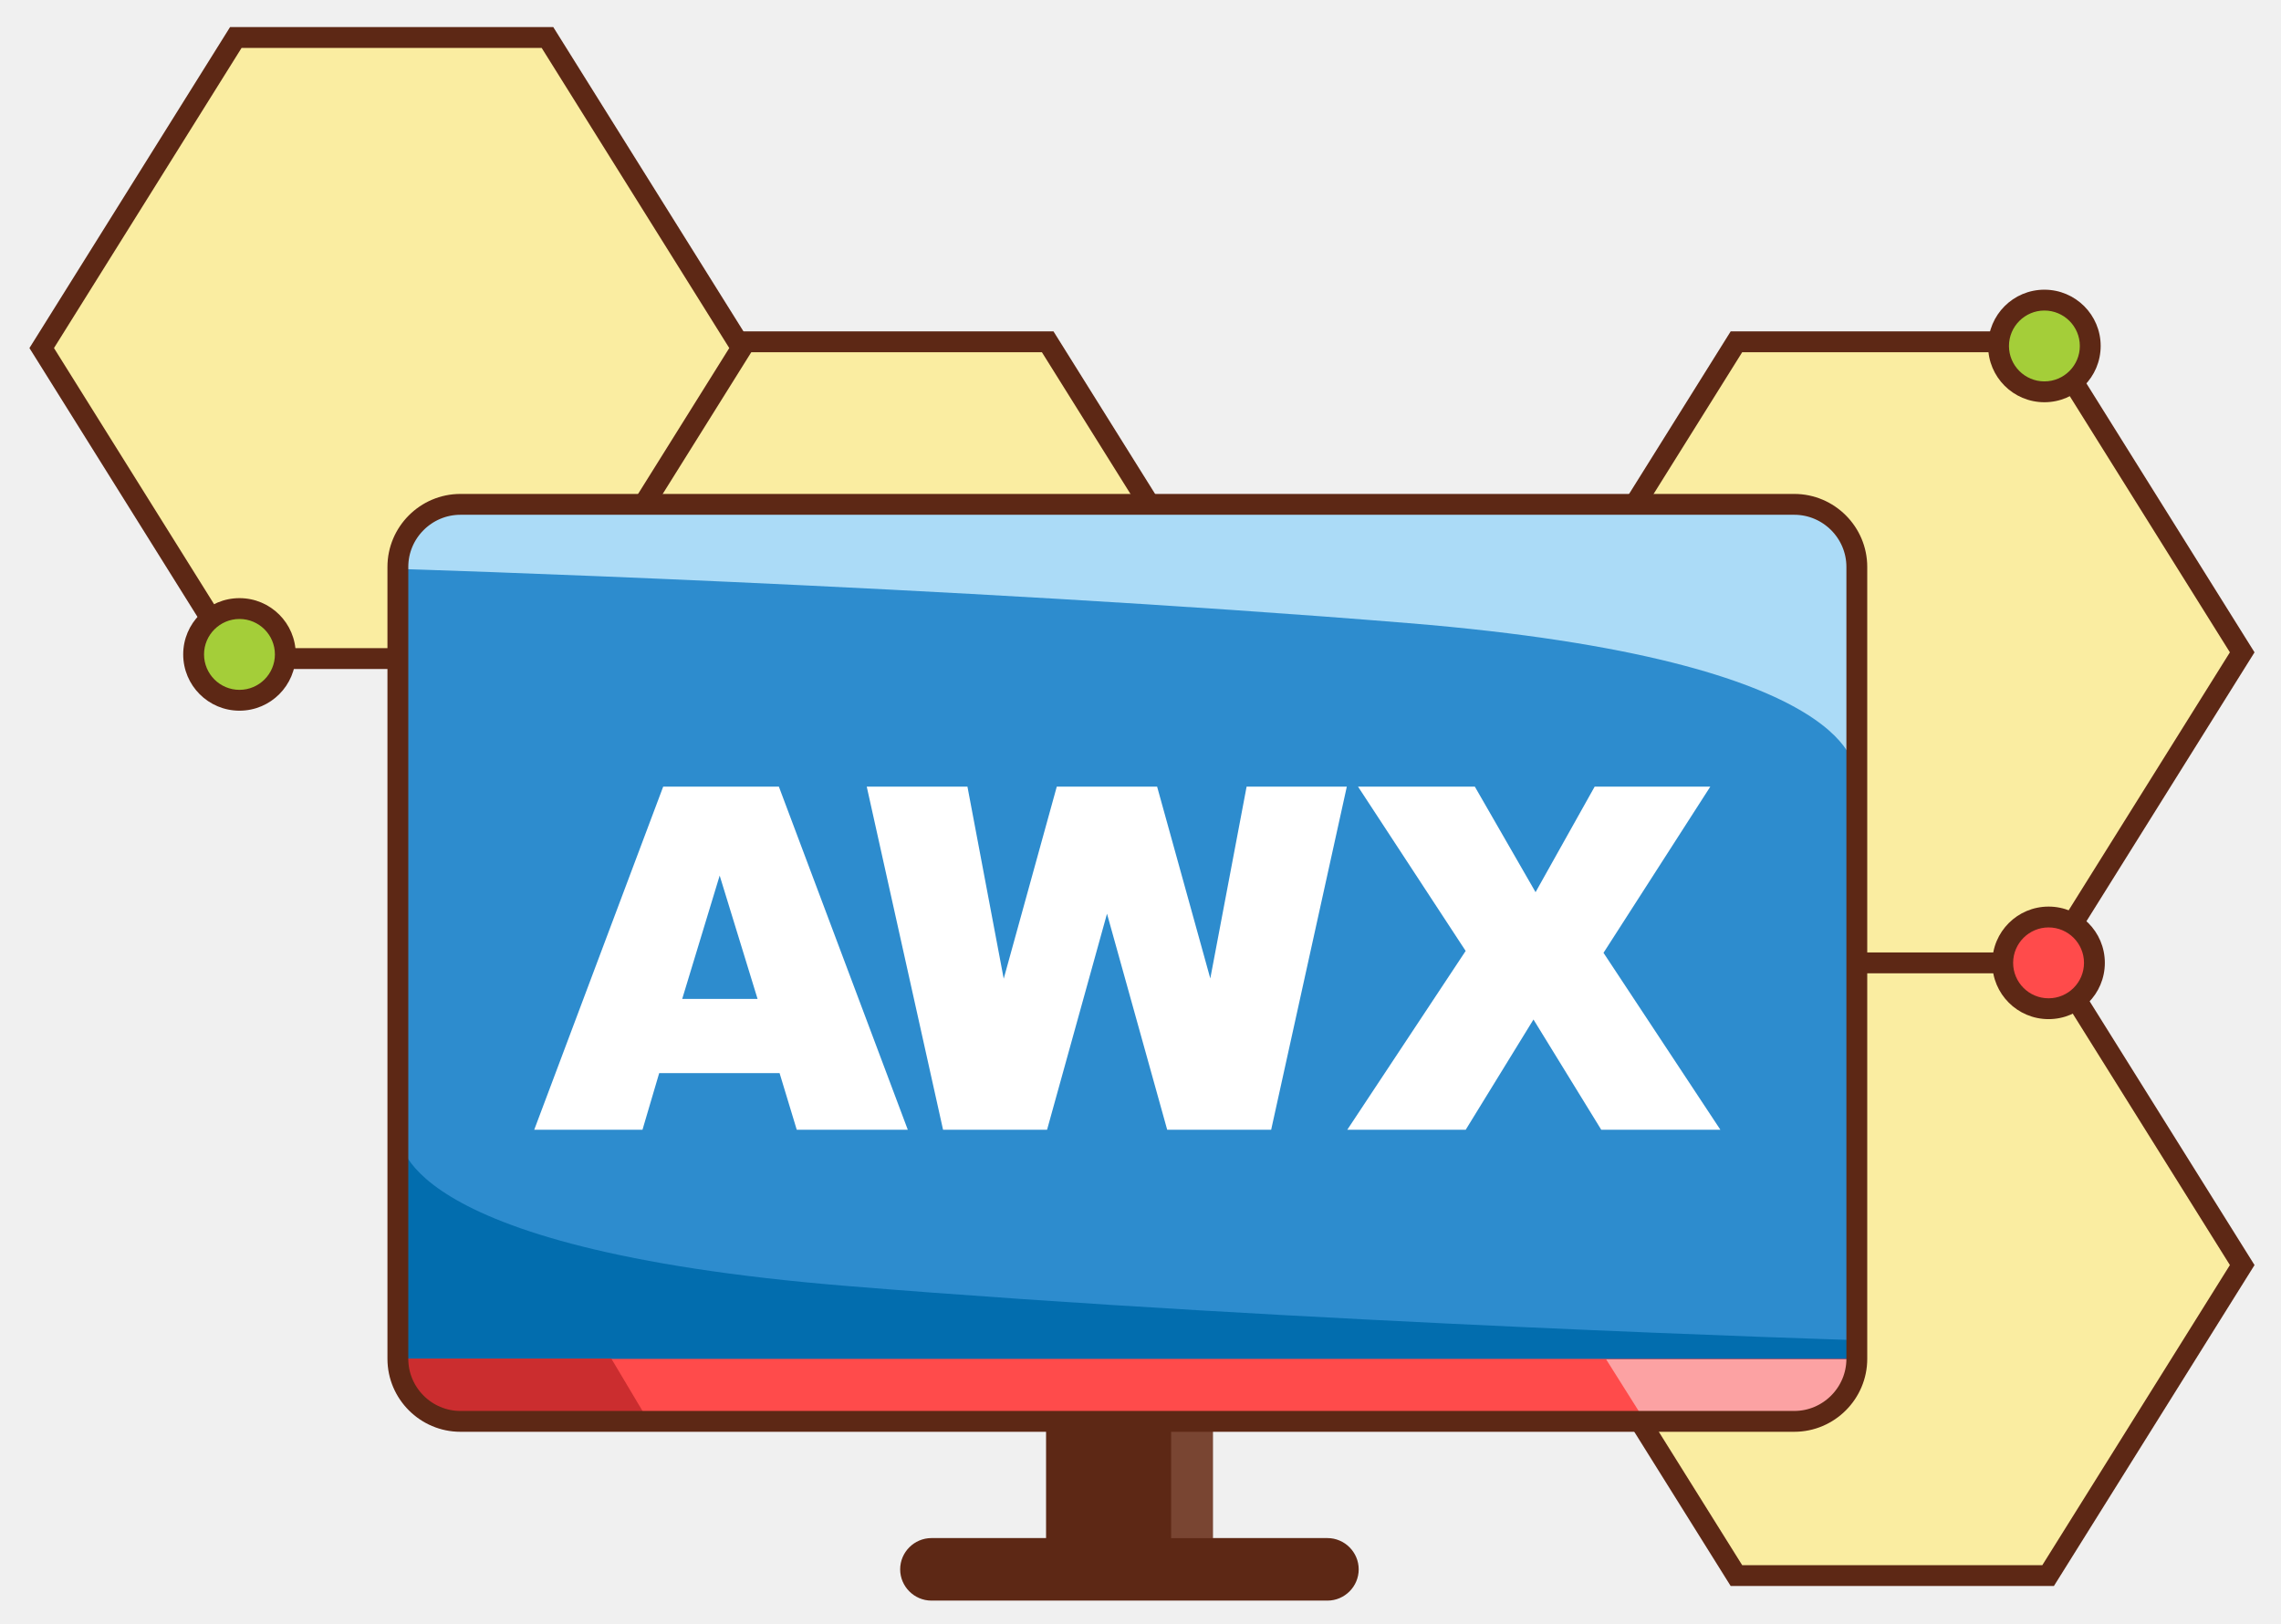
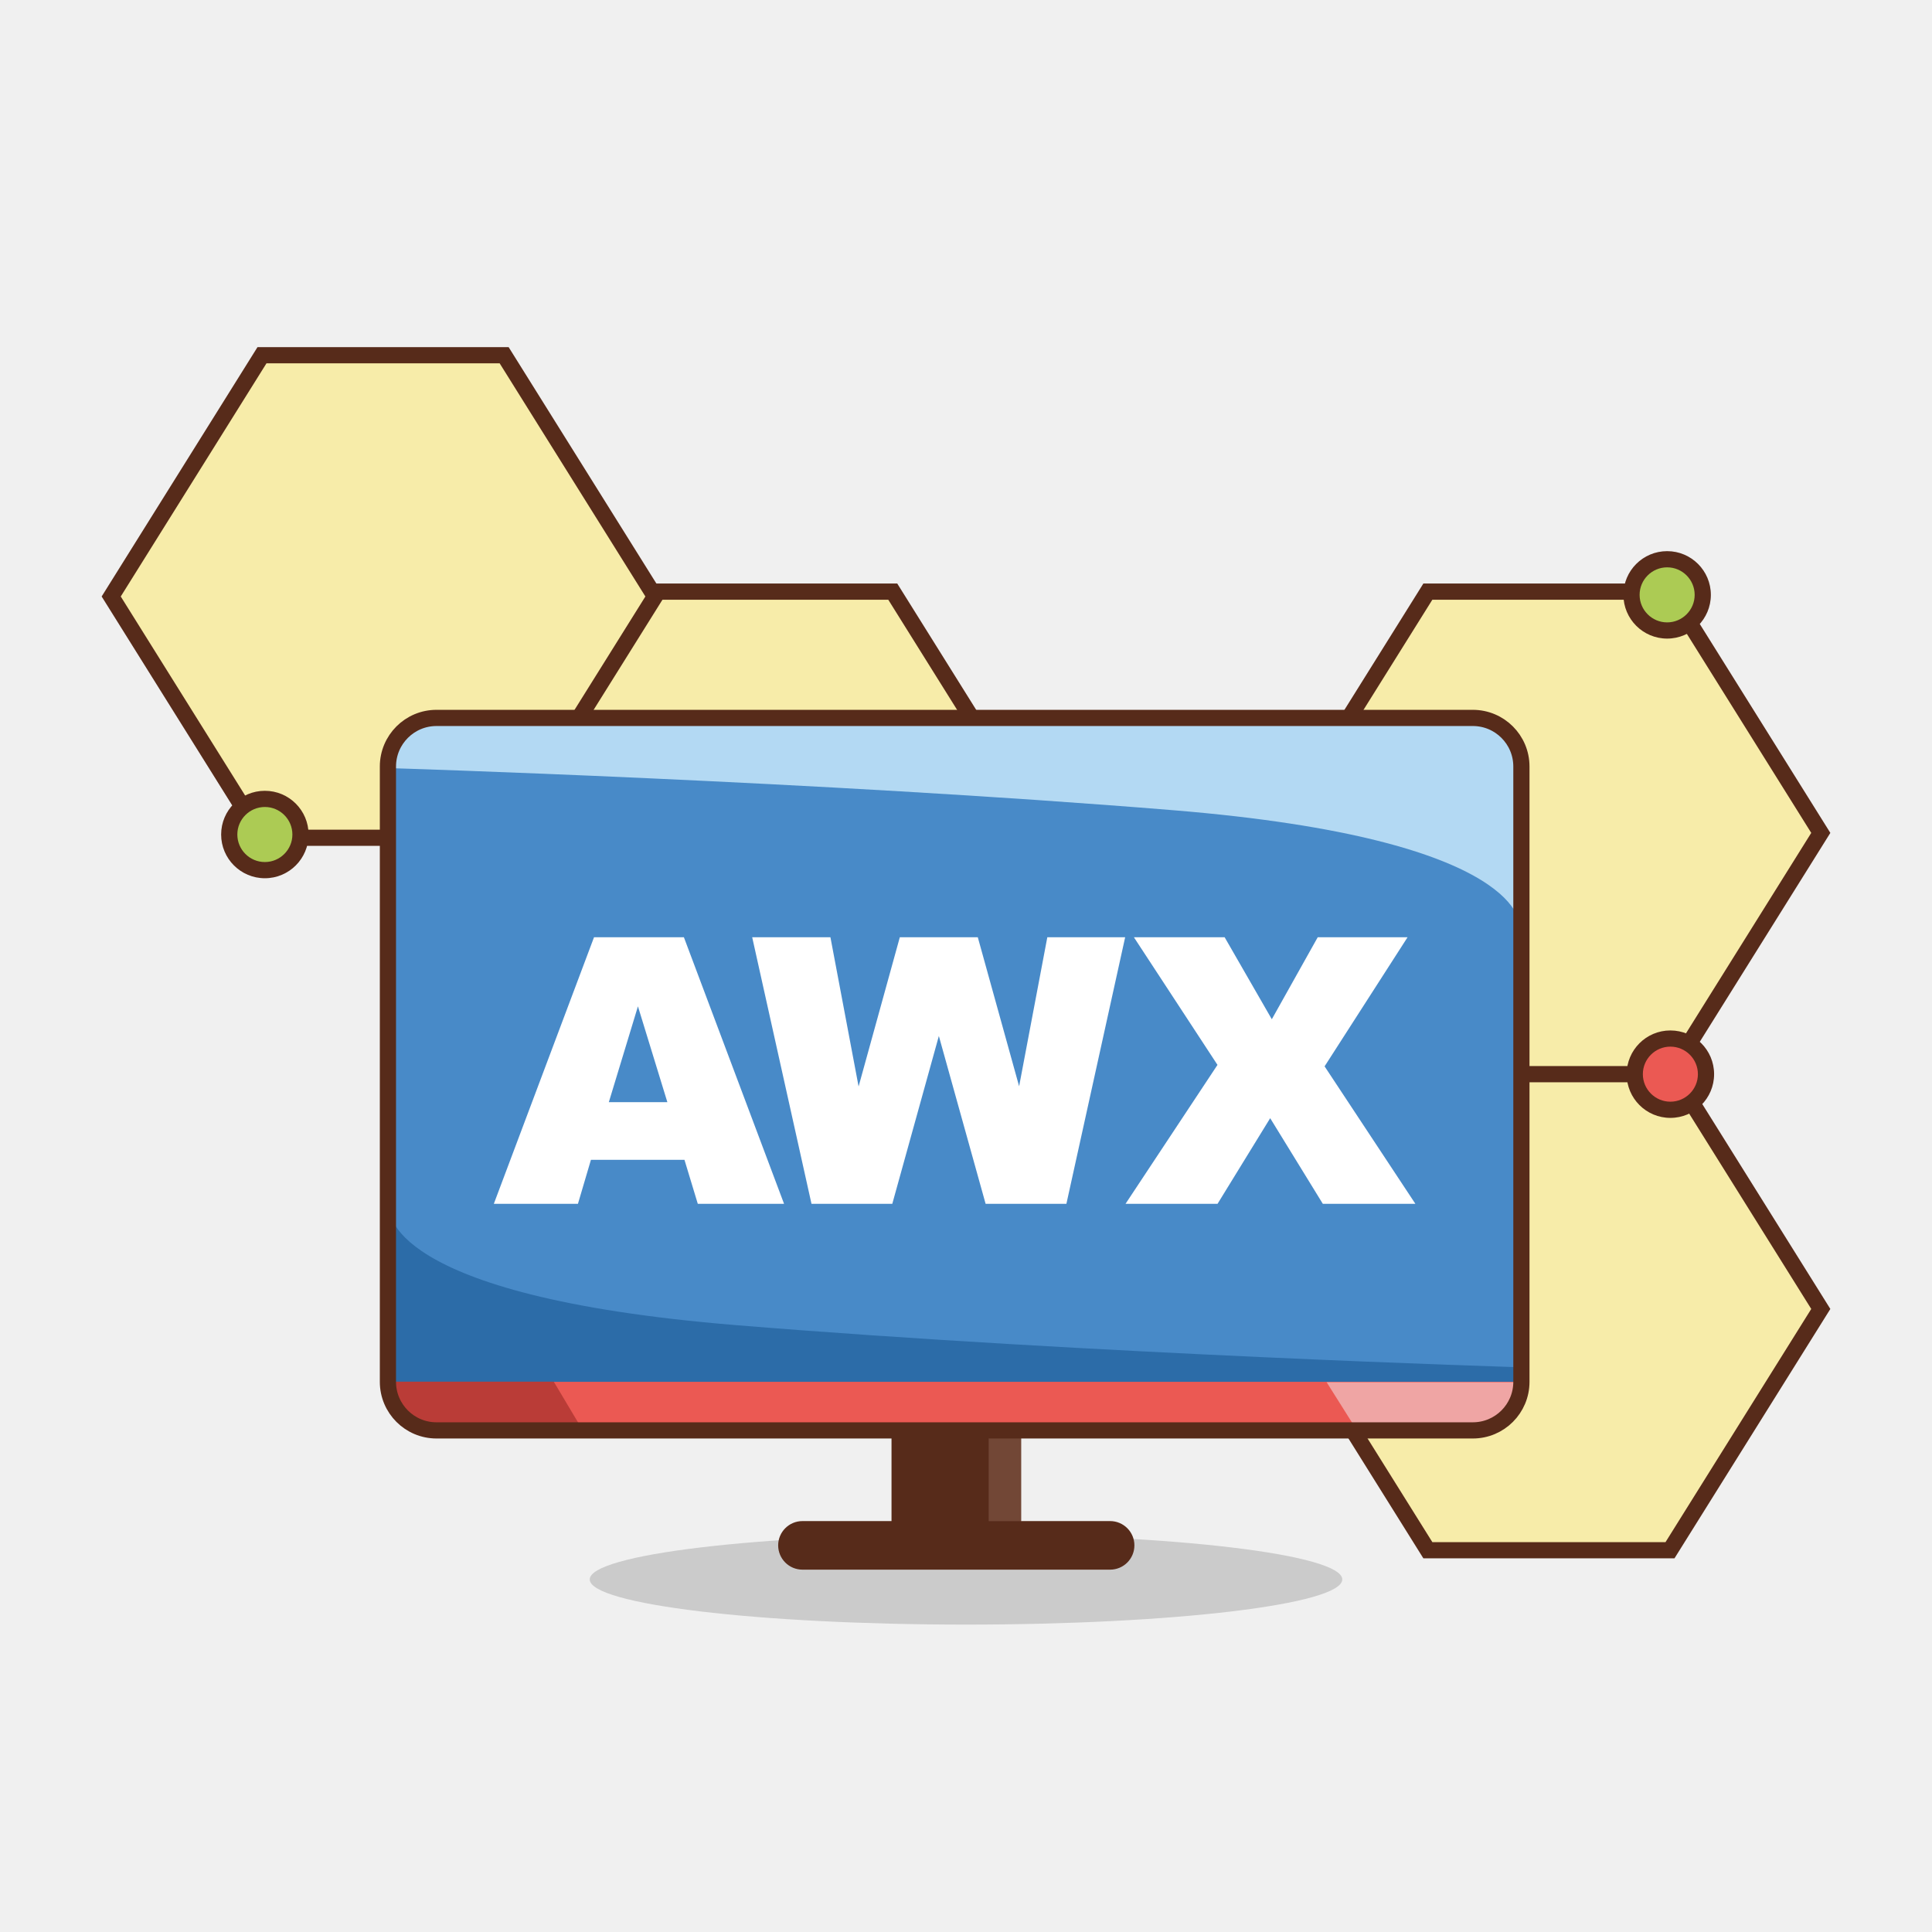
- <svg xmlns="http://www.w3.org/2000/svg" version="1.1" id="Layer_1" x="0px" y="0px" viewBox="0 0 547.21 389.47" style="enable-background:new 0 0 547.21 389.47;" xml:space="preserve">
-   <style type="text/css">
- 	.st0{display:none;}
- 	.st1{display:inline;fill:#FAEDA1;}
- 	.st2{display:inline;fill:#5D2815;}
- 	.st3{fill:#FAEDA1;}
- 	.st4{fill:#5D2815;}
- 	.st5{fill:#2D8CCE;}
- 	.st6{fill:#794532;}
- 	.st7{fill:#026DAE;}
- 	.st8{fill:#FF4B4B;}
- 	.st9{fill:#ABDBF7;}
- 	.st10{fill:#CB2D2F;}
- 	.st11{fill:#FCA2A3;}
- 	.st12{fill:none;stroke:#5D2815;stroke-width:5;stroke-miterlimit:10;}
- 	.st13{fill:#FFFFFF;}
- 	.st14{fill:#A4CE39;}
- </style>
-   <g class="st0">
-     <polygon class="st1" points="176.12,377 130.18,303.5 176.12,230 249.79,230 295.72,303.5 249.79,377  " />
-     <path class="st2" d="M248.95,231.5l45,72l-45,72h-72l-45-72l45-72H248.95 M250.62,228.5h-1.66h-72h-1.66l-0.88,1.41l-45,72   l-0.99,1.59l0.99,1.59l45,72l0.88,1.41h1.66h72h1.66l0.88-1.41l45-72l0.99-1.59l-0.99-1.59l-45-72L250.62,228.5L250.62,228.5z" />
-   </g>
+ <svg xmlns="http://www.w3.org/2000/svg" id="Layer_2" data-name="Layer 2" viewBox="0 0 400 400">
+   <defs>
+     <style>
+       .cls-1 {
+         fill: #724736;
+       }
+ 
+       .cls-2 {
+         fill: #ba3c37;
+       }
+ 
+       .cls-3 {
+         fill: #488ac8;
+       }
+ 
+       .cls-4 {
+         fill: #b3d9f3;
+       }
+ 
+       .cls-5 {
+         fill: #fff;
+       }
+ 
+       .cls-6 {
+         fill: #572b1a;
+       }
+ 
+       .cls-7 {
+         fill: #f7eca9;
+       }
+ 
+       .cls-8 {
+         fill: none;
+         stroke: #572b1a;
+         stroke-miterlimit: 10;
+         stroke-width: 3.353px;
+       }
+ 
+       .cls-9 {
+         fill: #2c6ca8;
+       }
+ 
+       .cls-10 {
+         fill: #cbcbcb;
+       }
+ 
+       .cls-11 {
+         fill: #eb5953;
+       }
+ 
+       .cls-12 {
+         fill: #accb54;
+       }
+ 
+       .cls-13 {
+         fill: #efa5a4;
+       }
+     </style>
+   </defs>
+   <ellipse class="cls-10" cx="200" cy="327.006" rx="77.902" ry="9.348" />
  <g>
-     <polygon class="st3" points="416.57,378 370.01,303.5 416.57,229 491.34,229 537.9,303.5 491.34,378  " />
-     <path class="st4" d="M489.95,231.5l45,72l-45,72h-72l-45-72l45-72H489.95 M492.73,226.5h-2.77h-72h-2.77l-1.47,2.35l-45,72   l-1.66,2.65l1.66,2.65l45,72l1.47,2.35h2.77h72h2.77l1.47-2.35l45-72l1.66-2.65l-1.66-2.65l-45-72L492.73,226.5L492.73,226.5z" />
-   </g>
-   <g>
-     <polygon class="st3" points="416.57,231 370.01,156.5 416.57,82 491.34,82 537.9,156.5 491.34,231  " />
-     <path class="st4" d="M489.95,84.5l45,72l-45,72h-72l-45-72l45-72H489.95 M492.73,79.5h-2.77h-72h-2.77l-1.47,2.35l-45,72   l-1.66,2.65l1.66,2.65l45,72l1.47,2.35h2.77h72h2.77l1.47-2.35l45-72l1.66-2.65l-1.66-2.65l-45-72L492.73,79.5L492.73,79.5z" />
-   </g>
-   <g class="st0">
-     <polygon class="st1" points="57.12,451 11.18,377.5 57.12,304 130.79,304 176.72,377.5 130.79,451  " />
-     <path class="st2" d="M129.95,305.5l45,72l-45,72h-72l-45-72l45-72H129.95 M131.62,302.5h-1.66h-72h-1.66l-0.88,1.41l-45,72   l-0.99,1.59l0.99,1.59l45,72l0.88,1.41h1.66h72h1.66l0.88-1.41l45-72l0.99-1.59l-0.99-1.59l-45-72L131.62,302.5L131.62,302.5z" />
-   </g>
-   <g>
-     <polygon class="st3" points="176.57,231 130.01,156.5 176.57,82 251.34,82 297.9,156.5 251.34,231  " />
-     <path class="st4" d="M249.95,84.5l45,72l-45,72h-72l-45-72l45-72H249.95 M252.73,79.5h-2.77h-72h-2.77l-1.47,2.35l-45,72   l-1.66,2.65l1.66,2.65l45,72l1.47,2.35h2.77h72h2.77l1.47-2.35l45-72l1.66-2.65l-1.66-2.65l-45-72L252.73,79.5L252.73,79.5z" />
-   </g>
-   <g>
-     <polygon class="st3" points="56.57,158 10.01,83.5 56.57,9 131.34,9 177.9,83.5 131.34,158  " />
-     <path class="st4" d="M129.95,11.5l45,72l-45,72h-72l-45-72l45-72H129.95 M132.73,6.5h-2.77h-72h-2.77l-1.47,2.35l-45,72L7.06,83.5   l1.66,2.65l45,72l1.47,2.35h2.77h72h2.77l1.47-2.35l45-72l1.66-2.65l-1.66-2.65l-45-72L132.73,6.5L132.73,6.5z" />
-   </g>
-   <rect x="250.95" y="320.5" class="st4" width="40" height="55" />
-   <path class="st5" d="M430.45,341h-320c-8.25,0-15-6.75-15-15V136c0-8.25,6.75-15,15-15h320c8.25,0,15,6.75,15,15v190  C445.45,334.25,438.7,341,430.45,341z" />
-   <path class="st4" d="M318.45,384h-95c-4.12,0-7.5-3.38-7.5-7.5l0,0c0-4.12,3.38-7.5,7.5-7.5h95c4.12,0,7.5,3.38,7.5,7.5l0,0  C325.95,380.62,322.58,384,318.45,384z" />
-   <rect x="280.95" y="320.02" class="st6" width="10" height="49" />
-   <path class="st7" d="M95.95,272.5v54l349,1v-6c0,0-132-4-242-13S95.95,272.5,95.95,272.5z" />
-   <path class="st8" d="M445.45,326c0,8.25-6.75,15-15,15h-320c-8.25,0-15-6.75-15-15" />
-   <path class="st9" d="M444.95,185.5v-54c-5.99-10-13.99-9-29.99-9c-46.86,0-97.14-0.87-144-1c-45.41-0.13-90.59,0.13-136,0  c-13-0.04-34,0-39.01,9c0,2,0,4,0,6c0,0,132,4,242,13S444.95,185.5,444.95,185.5z" />
-   <polygon class="st10" points="95.77,325.95 146.66,325.95 154.83,339.66 107.77,339.95 98.77,334.95 " />
-   <polygon class="st11" points="445.53,326.13 385.32,326.13 394.58,340.84 433.54,341.11 441.98,335.66 " />
-   <path class="st12" d="M430.45,341h-320c-8.25,0-15-6.75-15-15V136c0-8.25,6.75-15,15-15h320c8.25,0,15,6.75,15,15v190  C445.45,334.25,438.7,341,430.45,341z" />
-   <g>
-     <path class="st13" d="M207.93,188.72h24.16l8.7,46.08l12.73-46.08h24.07l12.76,46.02l8.71-46.02h24.04l-18.15,82.32h-24.94   l-14.44-51.83l-14.38,51.83h-24.95L207.93,188.72z" />
-     <path class="st13" d="M325.79,188.72h28.02l14.57,25.32l14.18-25.32h27.74l-25.62,39.87l28.04,42.45h-28.58l-16.26-26.45   l-16.26,26.45h-28.41l28.4-42.9L325.79,188.72z" />
-   </g>
-   <g>
-     <path class="st13" d="M187.02,257.45h-28.88l-4.01,13.59h-25.97l30.94-82.32h27.75l30.93,82.32h-26.64L187.02,257.45z    M181.74,239.65l-9.09-29.59l-8.99,29.59H181.74z" />
-   </g>
-   <g>
-     <circle class="st14" cx="490.45" cy="83" r="11" />
-     <path class="st4" d="M490.45,74.5c4.69,0,8.5,3.81,8.5,8.5s-3.81,8.5-8.5,8.5s-8.5-3.81-8.5-8.5S485.77,74.5,490.45,74.5    M490.45,69.5c-7.46,0-13.5,6.04-13.5,13.5s6.04,13.5,13.5,13.5s13.5-6.04,13.5-13.5S497.91,69.5,490.45,69.5L490.45,69.5z" />
-   </g>
-   <g>
-     <circle class="st14" cx="57.45" cy="157" r="11" />
-     <path class="st4" d="M57.45,148.5c4.69,0,8.5,3.81,8.5,8.5s-3.81,8.5-8.5,8.5s-8.5-3.81-8.5-8.5S52.77,148.5,57.45,148.5    M57.45,143.5c-7.46,0-13.5,6.04-13.5,13.5s6.04,13.5,13.5,13.5s13.5-6.04,13.5-13.5S64.91,143.5,57.45,143.5L57.45,143.5z" />
-   </g>
-   <g>
-     <circle class="st8" cx="491.45" cy="231" r="11" />
-     <path class="st4" d="M491.45,222.5c4.69,0,8.5,3.81,8.5,8.5s-3.81,8.5-8.5,8.5s-8.5-3.81-8.5-8.5S486.77,222.5,491.45,222.5    M491.45,217.5c-7.46,0-13.5,6.04-13.5,13.5s6.04,13.5,13.5,13.5s13.5-6.04,13.5-13.5S498.91,217.5,491.45,217.5L491.45,217.5z" />
+     <g>
+       <polygon class="cls-7" points="295.623 320.957 264.402 271.006 295.623 221.053 345.756 221.053 376.977 271.006 345.756 320.957 295.623 320.957" />
+       <path class="cls-6" d="M344.828,222.729l30.172,48.276-30.172,48.276h-48.276l-30.172-48.276,30.172-48.276h48.276M346.685,219.377h-51.992l-.985,1.576-30.172,48.276-1.111,1.777,1.111,1.777,30.172,48.276.985,1.576h51.992l.985-1.576,30.172-48.276,1.111-1.777-1.111-1.777-30.172-48.276-.985-1.576h0Z" />
+     </g>
+     <g>
+       <polygon class="cls-7" points="295.623 222.393 264.402 172.442 295.623 122.49 345.756 122.49 376.977 172.442 345.756 222.393 295.623 222.393" />
+       <path class="cls-6" d="M344.828,124.166l30.172,48.276-30.172,48.276h-48.276l-30.172-48.276,30.172-48.276h48.276M346.685,120.814h-51.992l-.985,1.576-30.172,48.276-1.111,1.777,1.111,1.777,30.172,48.276.985,1.576h51.992l.985-1.576,30.172-48.276,1.111-1.777-1.111-1.777-30.172-48.276-.985-1.576h0Z" />
+     </g>
+     <g>
+       <polygon class="cls-7" points="134.703 222.393 103.483 172.442 134.703 122.49 184.837 122.49 216.057 172.442 184.837 222.393 134.703 222.393" />
+       <path class="cls-6" d="M183.908,124.166l30.172,48.276-30.172,48.276h-48.276l-30.172-48.276,30.172-48.276h48.276M185.766,120.814h-51.992l-.985,1.576-30.172,48.276-1.111,1.777,1.111,1.777,30.172,48.276.985,1.576h51.992l.985-1.576,30.172-48.276,1.111-1.777-1.111-1.777-30.172-48.276-.985-1.576h0Z" />
+     </g>
+     <g>
+       <polygon class="cls-7" points="54.244 173.447 23.023 123.496 54.244 73.544 104.377 73.544 135.598 123.496 104.377 173.447 54.244 173.447" />
+       <path class="cls-6" d="M103.448,75.22l30.172,48.276-30.172,48.276h-48.276l-30.172-48.276,30.172-48.276h48.276M105.306,71.867h-51.992l-.985,1.576-30.172,48.276-1.111,1.777,1.111,1.777,30.172,48.276.985,1.576h51.992l.985-1.576,30.172-48.276,1.111-1.777-1.111-1.777-30.172-48.276-.985-1.576h0Z" />
+     </g>
+     <rect class="cls-6" x="184.578" y="282.404" width="26.82" height="36.877" />
+     <rect class="cls-3" x="80.316" y="148.639" width="234.674" height="147.51" rx="10.057" ry="10.057" />
+     <rect class="cls-6" x="161.111" y="314.923" width="73.755" height="10.057" rx="5.029" ry="5.029" />
+     <rect class="cls-1" x="204.694" y="282.084" width="6.705" height="32.854" />
+     <path class="cls-9" d="M80.651,250.22v36.207l234.004.67v-4.023s-88.506-2.682-162.261-8.716c-73.755-6.035-71.743-24.138-71.743-24.138Z" />
+     <path class="cls-11" d="M314.99,286.091c0,5.532-4.526,10.057-10.057,10.057H90.374c-5.532,0-10.057-4.526-10.057-10.057" />
+     <path class="cls-4" d="M314.65,191.886v-36.207c-4.018-6.705-9.382-6.035-20.11-6.035-31.419,0-65.133-.58-96.552-.67-30.445-.087-60.743.087-91.188,0-8.717-.025-22.797,0-26.155,6.035v4.023s88.506,2.682,162.261,8.716c73.755,6.035,71.743,24.138,71.743,24.138Z" />
+     <polygon class="cls-2" points="80.53 286.061 114.65 286.058 120.131 295.252 88.576 295.448 82.541 292.096 80.53 286.061" />
+     <polygon class="cls-13" points="315.039 286.18 274.669 286.18 280.879 296.044 307.001 296.226 312.664 292.573 315.039 286.18" />
+     <rect class="cls-8" x="80.316" y="148.639" width="234.674" height="147.51" rx="10.057" ry="10.057" />
+     <g>
+       <path class="cls-5" d="M155.731,194.045h16.2l5.832,30.9,8.536-30.9h16.142l8.557,30.858,5.839-30.858h16.116l-12.167,55.195h-16.724l-9.682-34.751-9.642,34.751h-16.726l-12.279-55.195Z" />
+       <path class="cls-5" d="M234.758,194.045h18.788l9.77,16.98,9.507-16.98h18.599l-17.18,26.732,18.799,28.463h-19.163l-10.9-17.733-10.899,17.733h-19.051l19.039-28.765-17.307-26.43Z" />
+     </g>
+     <path class="cls-5" d="M141.71,240.128h-19.363l-2.691,9.111h-17.414l20.745-55.195h18.604l20.74,55.195h-17.86l-2.761-9.111ZM138.171,228.193l-6.092-19.842-6.029,19.842h12.121Z" />
+     <g>
+       <path class="cls-12" d="M345.163,130.536c-4.066,0-7.376-3.309-7.376-7.375s3.31-7.376,7.376-7.376,7.376,3.31,7.376,7.376-3.31,7.375-7.376,7.375Z" />
+       <path class="cls-6" d="M345.163,117.461c3.143,0,5.699,2.557,5.699,5.699s-2.557,5.699-5.699,5.699-5.699-2.557-5.699-5.699,2.557-5.699,5.699-5.699M345.163,114.109c-4.999,0-9.051,4.053-9.051,9.052s4.052,9.052,9.051,9.052,9.052-4.053,9.052-9.052-4.052-9.052-9.052-9.052h0Z" />
+     </g>
+     <g>
+       <circle class="cls-12" cx="54.837" cy="172.777" r="7.376" />
+       <path class="cls-6" d="M54.837,167.078c3.142,0,5.699,2.557,5.699,5.699s-2.557,5.699-5.699,5.699-5.699-2.557-5.699-5.699,2.557-5.699,5.699-5.699M54.837,163.726c-5,0-9.052,4.053-9.052,9.052s4.052,9.052,9.052,9.052,9.051-4.053,9.051-9.052-4.052-9.052-9.051-9.052h0Z" />
+     </g>
+     <g>
+       <circle class="cls-11" cx="345.833" cy="222.394" r="7.376" />
+       <path class="cls-6" d="M345.834,216.695c3.143,0,5.699,2.557,5.699,5.699s-2.557,5.699-5.699,5.699-5.699-2.557-5.699-5.699,2.557-5.699,5.699-5.699M345.834,213.343c-5,0-9.052,4.053-9.052,9.052s4.052,9.052,9.052,9.052,9.052-4.053,9.052-9.052-4.053-9.052-9.052-9.052h0Z" />
+     </g>
  </g>
</svg>
